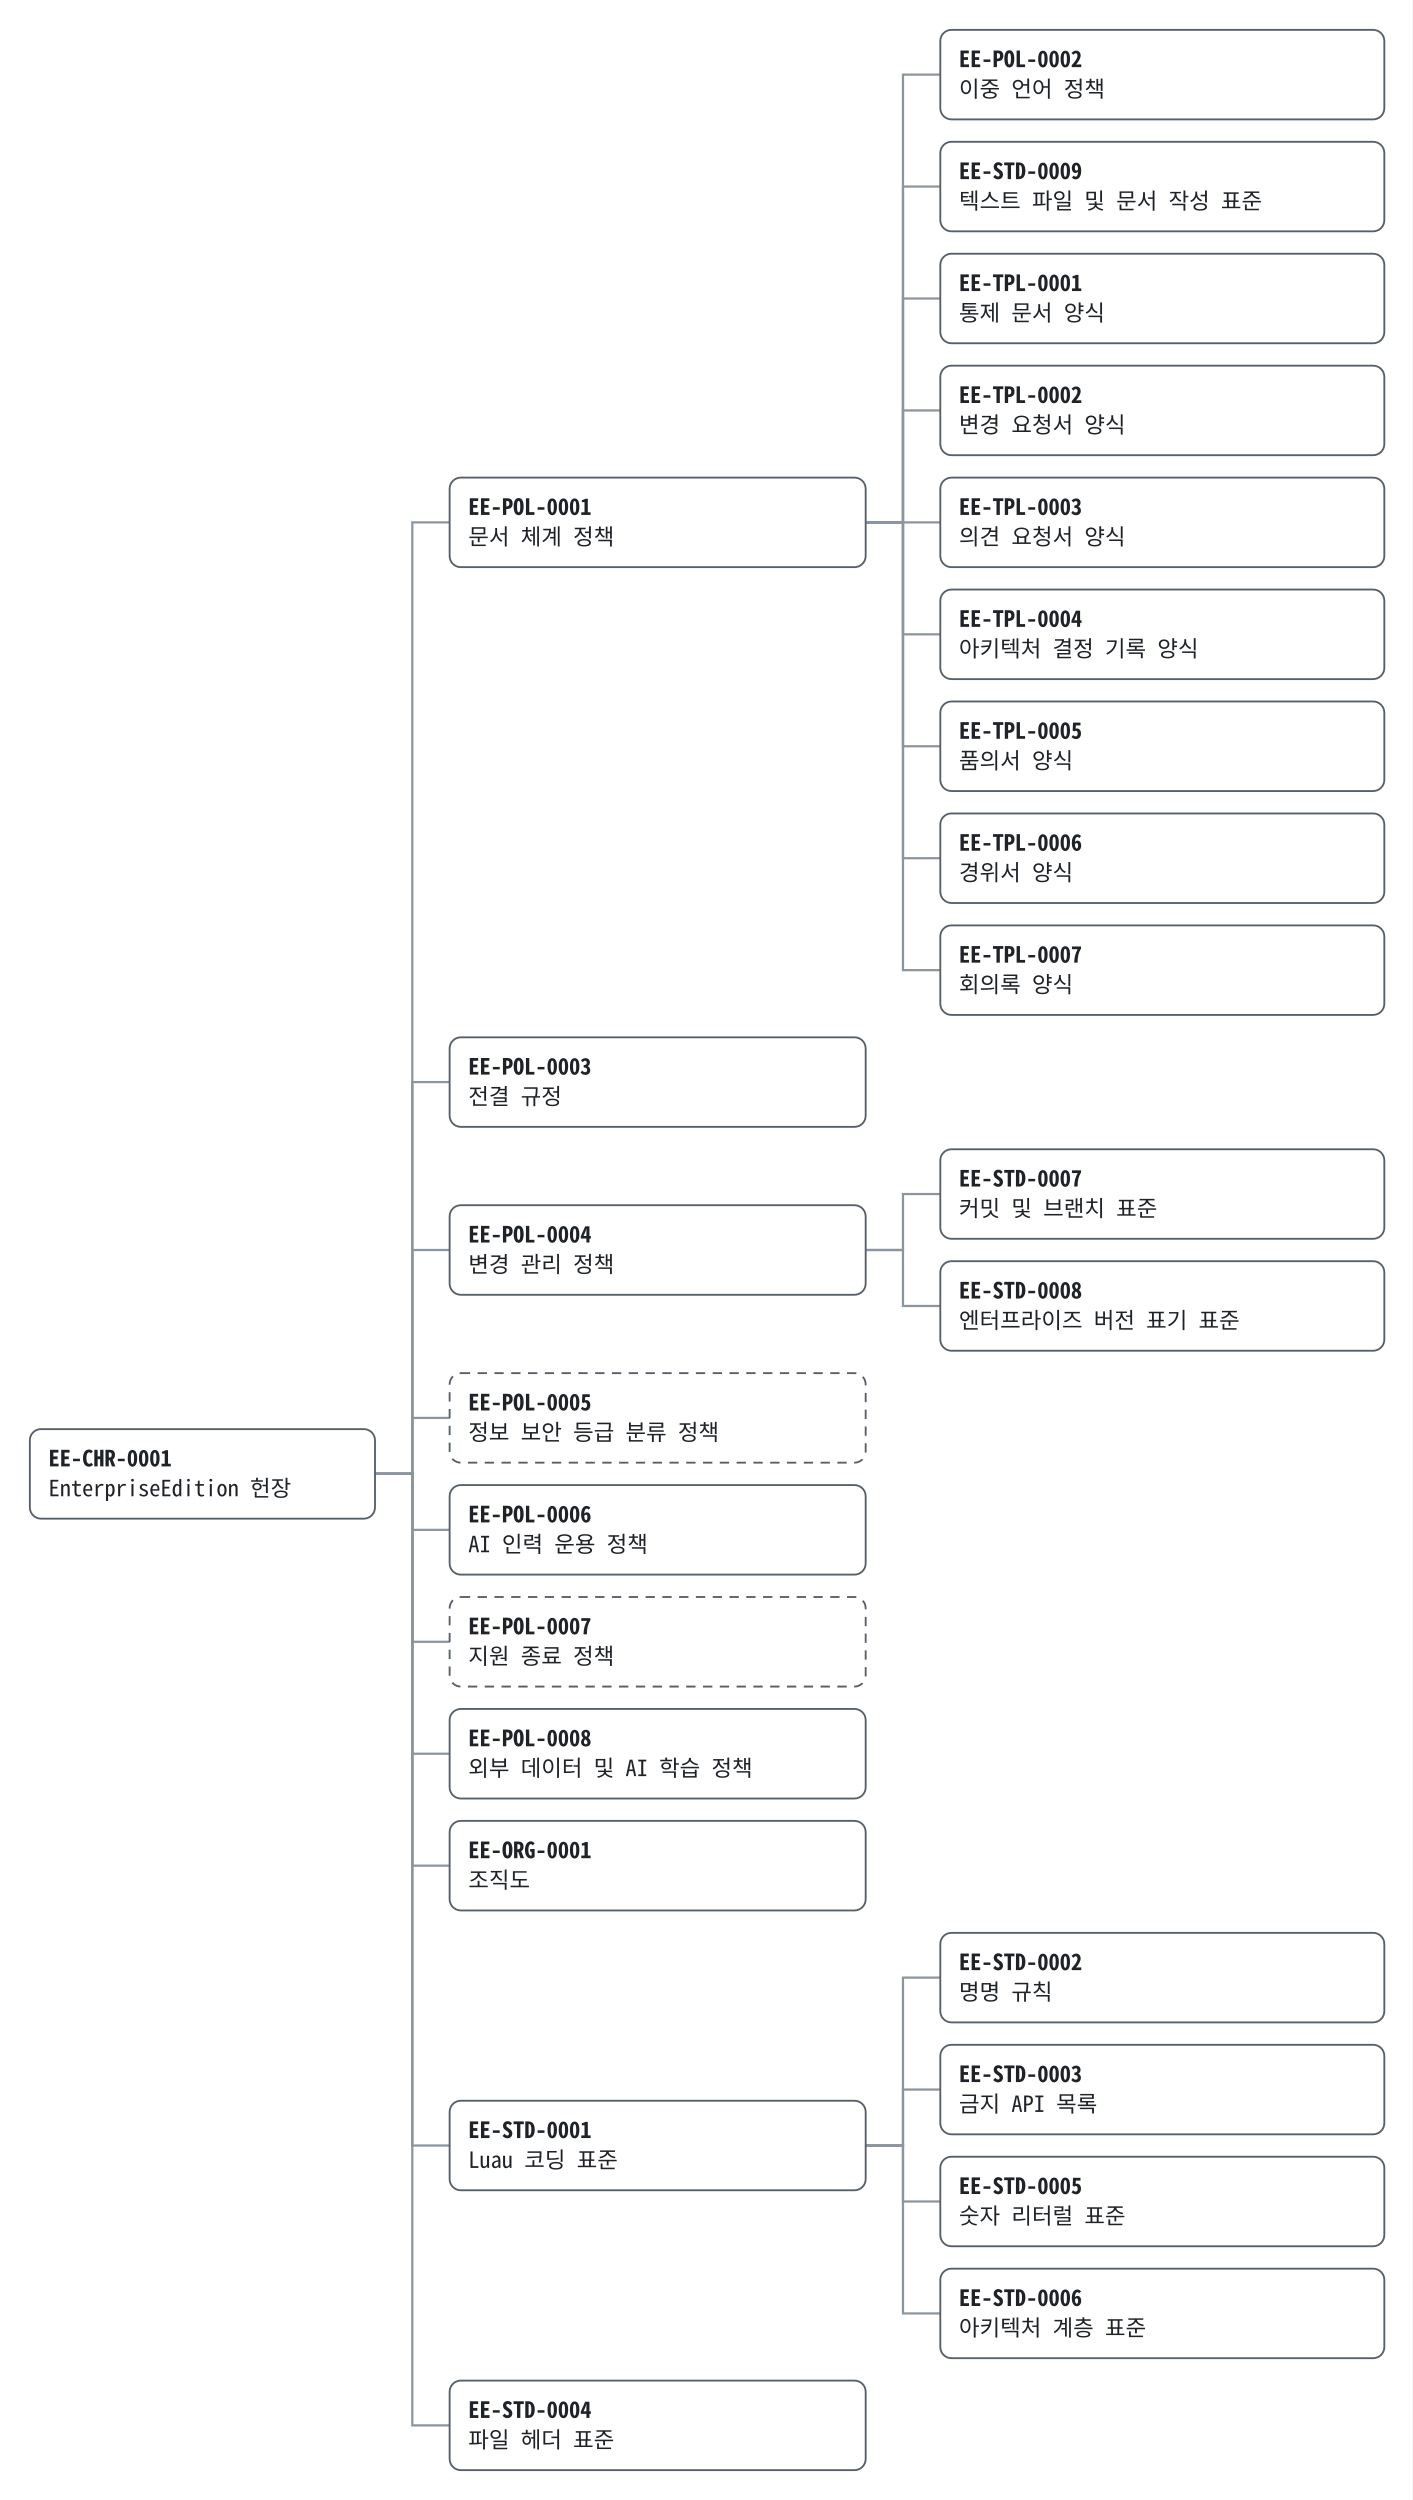
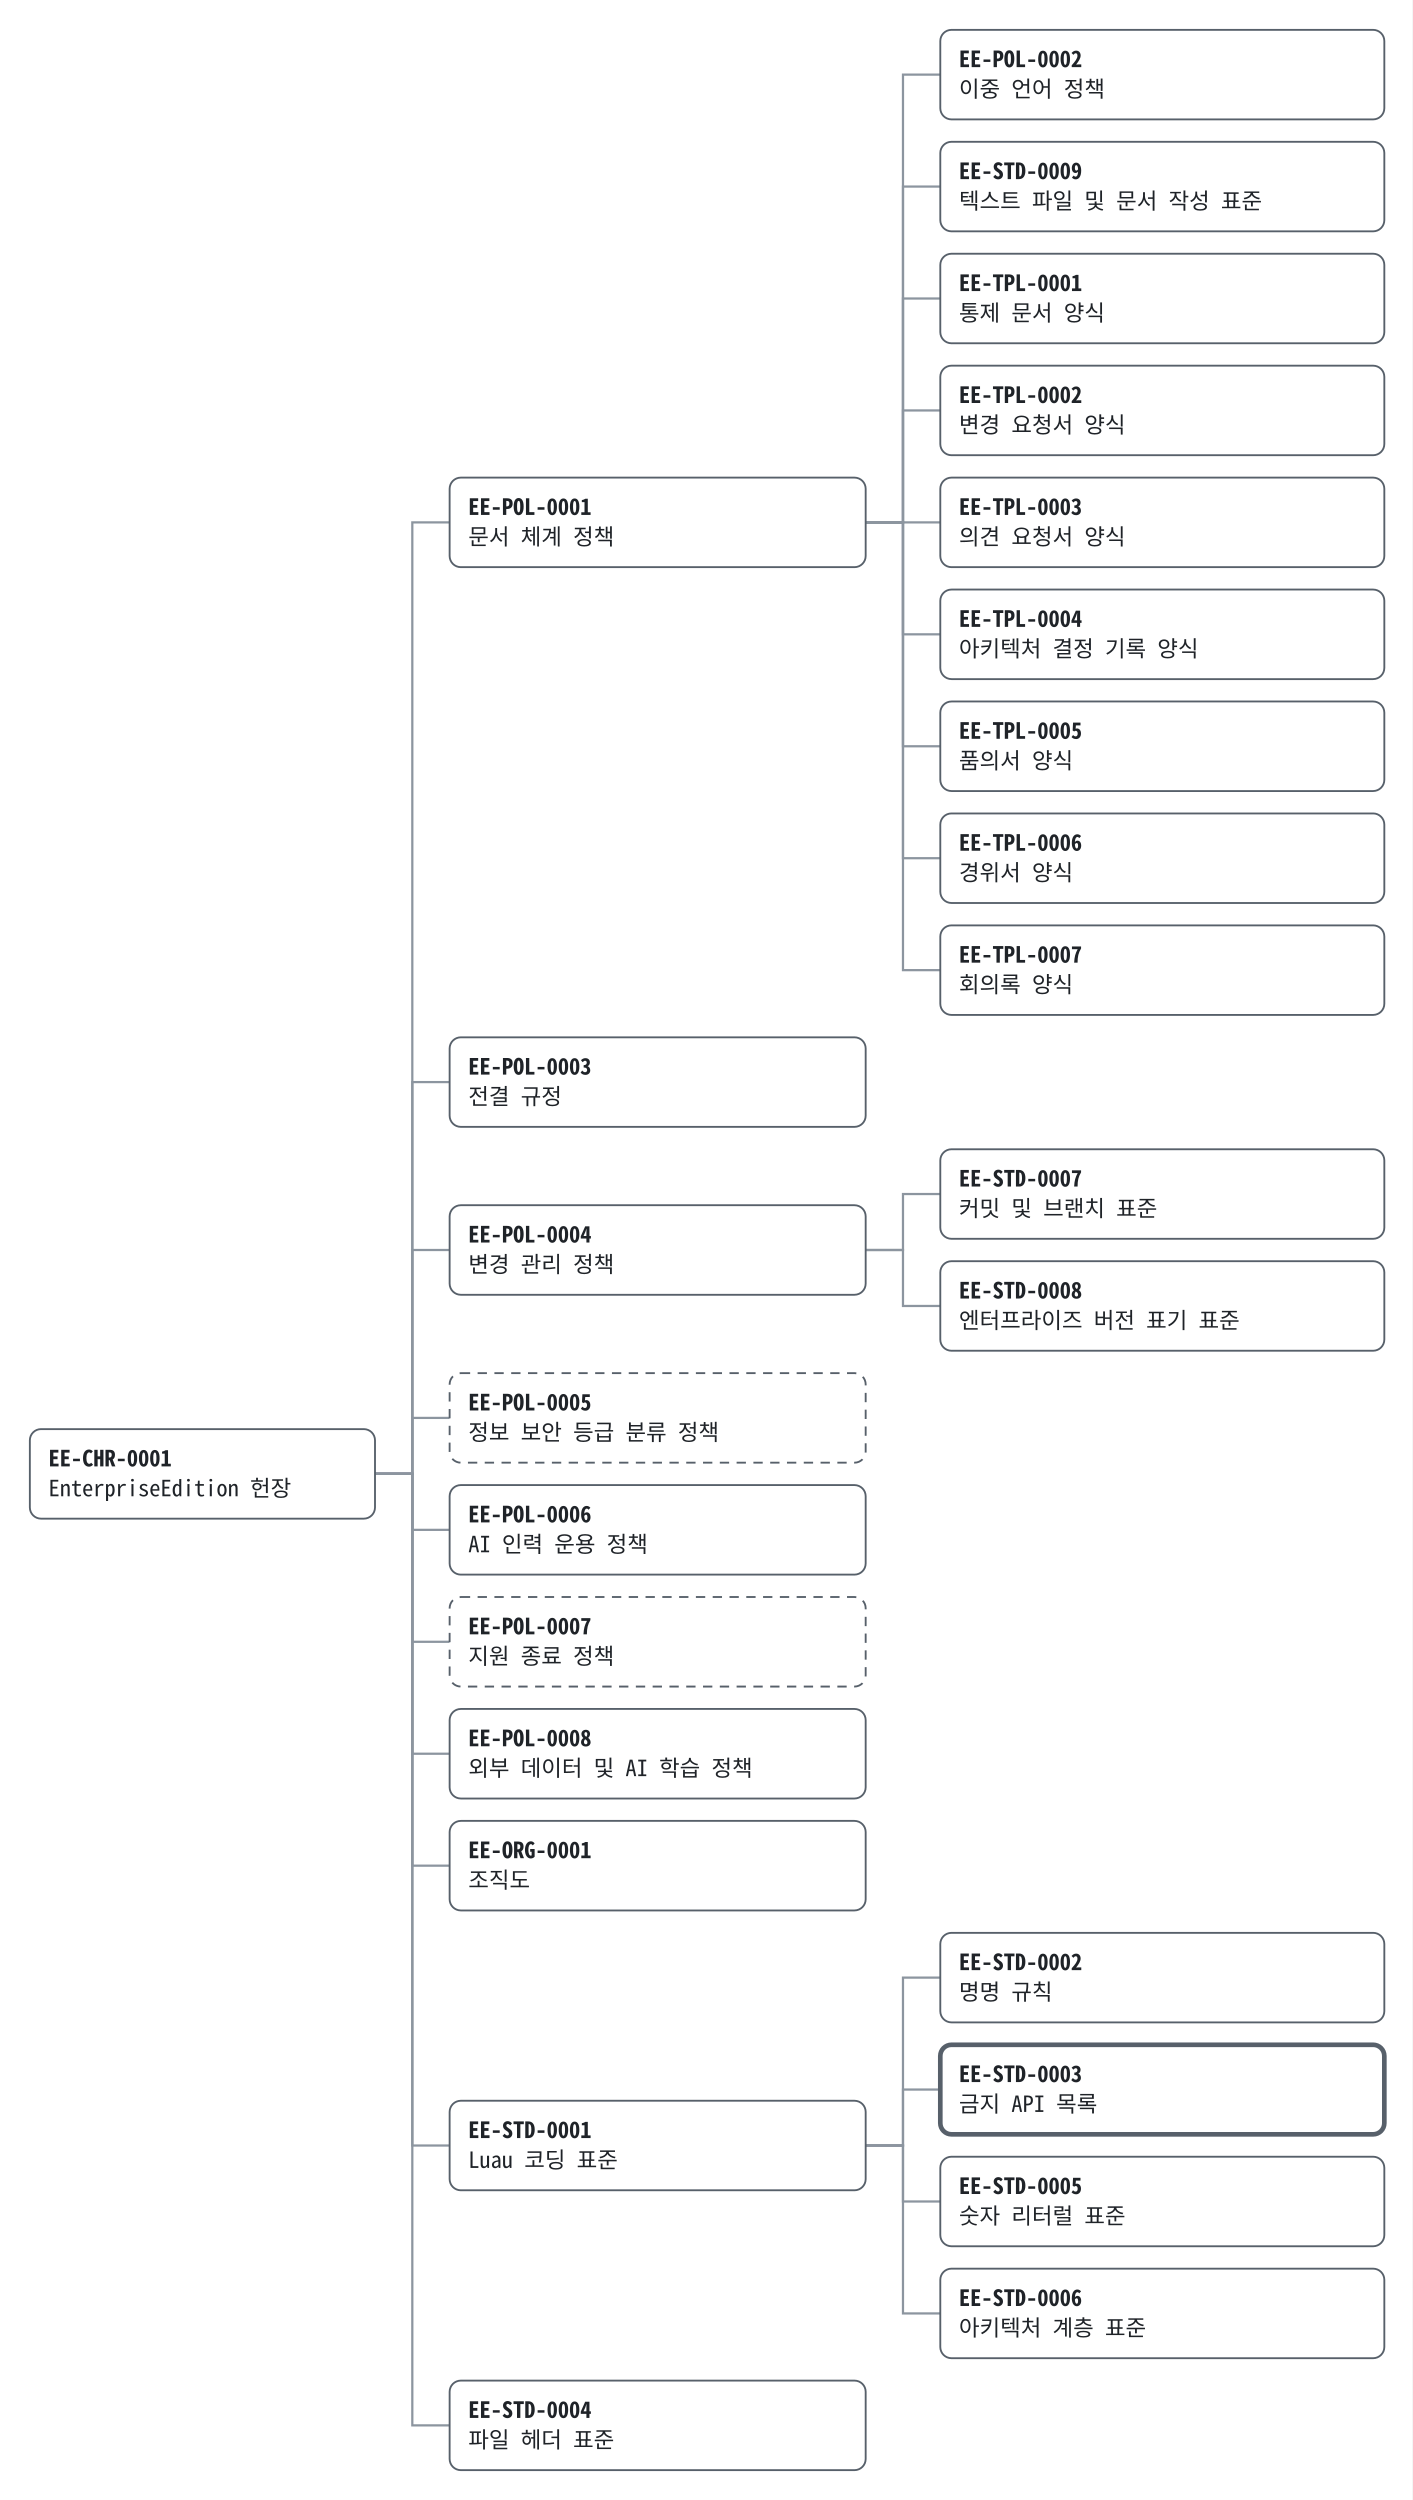
<svg xmlns="http://www.w3.org/2000/svg" width="757" height="1340" viewBox="0 0 757 1340" role="img">
  <style>text{font-family:ui-monospace,SFMono-Regular,Menlo,Consolas,'Noto Sans Mono CJK KR','Malgun Gothic',monospace;font-size:12px;fill:#1f2328}.first{font-weight:bold}.card{fill:#ffffff;stroke:#57606a;stroke-width:1}.dashed{stroke-dasharray:5 4}.bold{stroke-width:2.5}.edge{fill:none;stroke:#8c959f;stroke-width:1.2}</style>
  <rect width="757" height="1340" fill="#ffffff" />
  <path class="edge" d="M201 790H221V280H241" />
  <path class="edge" d="M201 790H221V580H241" />
  <path class="edge" d="M201 790H221V670H241" />
  <path class="edge" d="M201 790H221V760H241" />
  <path class="edge" d="M201 790H221V820H241" />
  <path class="edge" d="M201 790H221V880H241" />
  <path class="edge" d="M201 790H221V940H241" />
  <path class="edge" d="M201 790H221V1000H241" />
  <path class="edge" d="M201 790H221V1150H241" />
  <path class="edge" d="M201 790H221V1300H241" />
  <path class="edge" d="M464 280H484V40H504" />
  <path class="edge" d="M464 280H484V100H504" />
  <path class="edge" d="M464 280H484V160H504" />
  <path class="edge" d="M464 280H484V220H504" />
  <path class="edge" d="M464 280H484V280H504" />
  <path class="edge" d="M464 280H484V340H504" />
  <path class="edge" d="M464 280H484V400H504" />
  <path class="edge" d="M464 280H484V460H504" />
  <path class="edge" d="M464 280H484V520H504" />
  <path class="edge" d="M464 670H484V640H504" />
  <path class="edge" d="M464 670H484V700H504" />
  <path class="edge" d="M464 1150H484V1060H504" />
  <path class="edge" d="M464 1150H484V1120H504" />
  <path class="edge" d="M464 1150H484V1180H504" />
  <path class="edge" d="M464 1150H484V1240H504" />
  <rect class="card" x="16" y="766" width="185" height="48" rx="6" />
  <text class="first" x="26" y="786">EE-CHR-0001</text>
  <text x="26" y="802">EnterpriseEdition 헌장</text>
  <rect class="card" x="241" y="256" width="223" height="48" rx="6" />
  <text class="first" x="251" y="276">EE-POL-0001</text>
  <text x="251" y="292">문서 체계 정책</text>
  <rect class="card" x="504" y="16" width="238" height="48" rx="6" />
  <text class="first" x="514" y="36">EE-POL-0002</text>
  <text x="514" y="52">이중 언어 정책</text>
  <rect class="card" x="504" y="76" width="238" height="48" rx="6" />
  <text class="first" x="514" y="96">EE-STD-0009</text>
  <text x="514" y="112">텍스트 파일 및 문서 작성 표준</text>
  <rect class="card" x="504" y="136" width="238" height="48" rx="6" />
  <text class="first" x="514" y="156">EE-TPL-0001</text>
  <text x="514" y="172">통제 문서 양식</text>
  <rect class="card" x="504" y="196" width="238" height="48" rx="6" />
  <text class="first" x="514" y="216">EE-TPL-0002</text>
  <text x="514" y="232">변경 요청서 양식</text>
  <rect class="card" x="504" y="256" width="238" height="48" rx="6" />
  <text class="first" x="514" y="276">EE-TPL-0003</text>
  <text x="514" y="292">의견 요청서 양식</text>
  <rect class="card" x="504" y="316" width="238" height="48" rx="6" />
  <text class="first" x="514" y="336">EE-TPL-0004</text>
  <text x="514" y="352">아키텍처 결정 기록 양식</text>
  <rect class="card" x="504" y="376" width="238" height="48" rx="6" />
  <text class="first" x="514" y="396">EE-TPL-0005</text>
  <text x="514" y="412">품의서 양식</text>
  <rect class="card" x="504" y="436" width="238" height="48" rx="6" />
  <text class="first" x="514" y="456">EE-TPL-0006</text>
  <text x="514" y="472">경위서 양식</text>
  <rect class="card" x="504" y="496" width="238" height="48" rx="6" />
  <text class="first" x="514" y="516">EE-TPL-0007</text>
  <text x="514" y="532">회의록 양식</text>
  <rect class="card" x="241" y="556" width="223" height="48" rx="6" />
  <text class="first" x="251" y="576">EE-POL-0003</text>
  <text x="251" y="592">전결 규정</text>
  <rect class="card" x="241" y="646" width="223" height="48" rx="6" />
  <text class="first" x="251" y="666">EE-POL-0004</text>
  <text x="251" y="682">변경 관리 정책</text>
  <rect class="card" x="504" y="616" width="238" height="48" rx="6" />
  <text class="first" x="514" y="636">EE-STD-0007</text>
  <text x="514" y="652">커밋 및 브랜치 표준</text>
  <rect class="card" x="504" y="676" width="238" height="48" rx="6" />
  <text class="first" x="514" y="696">EE-STD-0008</text>
  <text x="514" y="712">엔터프라이즈 버전 표기 표준</text>
  <rect class="card dashed" x="241" y="736" width="223" height="48" rx="6" />
  <text class="first" x="251" y="756">EE-POL-0005</text>
  <text x="251" y="772">정보 보안 등급 분류 정책</text>
  <rect class="card" x="241" y="796" width="223" height="48" rx="6" />
  <text class="first" x="251" y="816">EE-POL-0006</text>
  <text x="251" y="832">AI 인력 운용 정책</text>
  <rect class="card dashed" x="241" y="856" width="223" height="48" rx="6" />
  <text class="first" x="251" y="876">EE-POL-0007</text>
  <text x="251" y="892">지원 종료 정책</text>
  <rect class="card" x="241" y="916" width="223" height="48" rx="6" />
  <text class="first" x="251" y="936">EE-POL-0008</text>
  <text x="251" y="952">외부 데이터 및 AI 학습 정책</text>
  <rect class="card" x="241" y="976" width="223" height="48" rx="6" />
  <text class="first" x="251" y="996">EE-ORG-0001</text>
  <text x="251" y="1012">조직도</text>
  <rect class="card" x="241" y="1126" width="223" height="48" rx="6" />
  <text class="first" x="251" y="1146">EE-STD-0001</text>
  <text x="251" y="1162">Luau 코딩 표준</text>
  <rect class="card" x="504" y="1036" width="238" height="48" rx="6" />
  <text class="first" x="514" y="1056">EE-STD-0002</text>
  <text x="514" y="1072">명명 규칙</text>
-   <rect class="card" x="504" y="1096" width="238" height="48" rx="6" />
+   <rect class="card bold" x="504" y="1096" width="238" height="48" rx="6" />
  <text class="first" x="514" y="1116">EE-STD-0003</text>
  <text x="514" y="1132">금지 API 목록</text>
  <rect class="card" x="504" y="1156" width="238" height="48" rx="6" />
  <text class="first" x="514" y="1176">EE-STD-0005</text>
  <text x="514" y="1192">숫자 리터럴 표준</text>
  <rect class="card" x="504" y="1216" width="238" height="48" rx="6" />
  <text class="first" x="514" y="1236">EE-STD-0006</text>
  <text x="514" y="1252">아키텍처 계층 표준</text>
  <rect class="card" x="241" y="1276" width="223" height="48" rx="6" />
  <text class="first" x="251" y="1296">EE-STD-0004</text>
  <text x="251" y="1312">파일 헤더 표준</text>
</svg>
